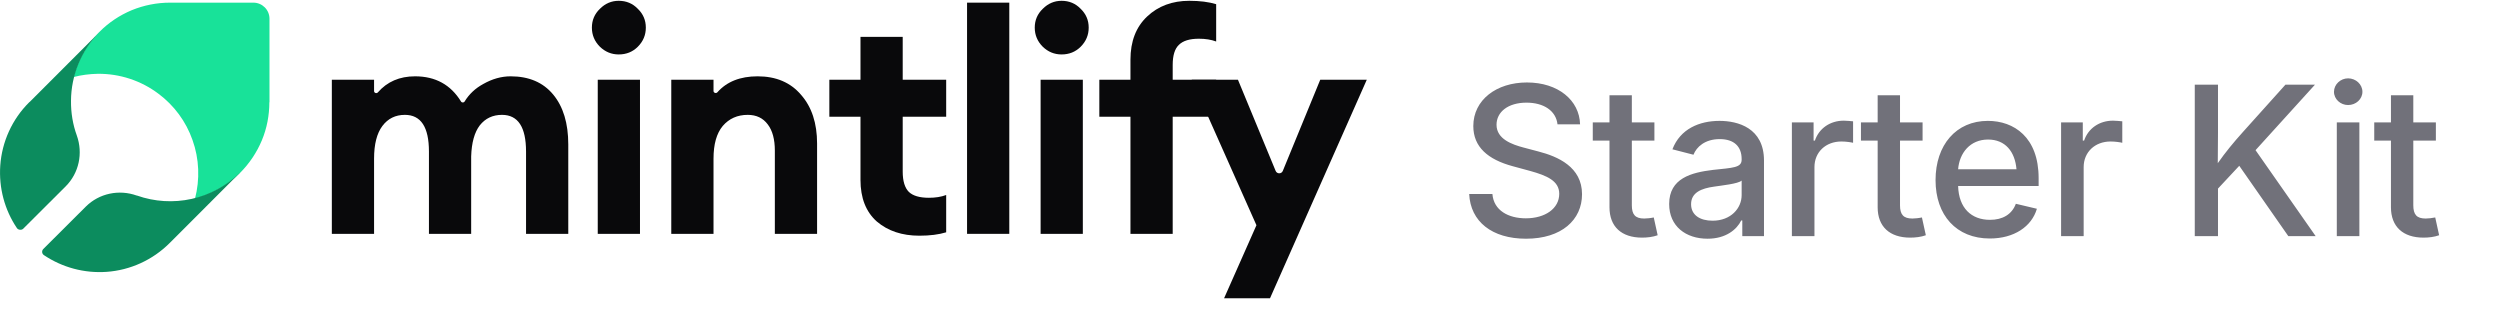
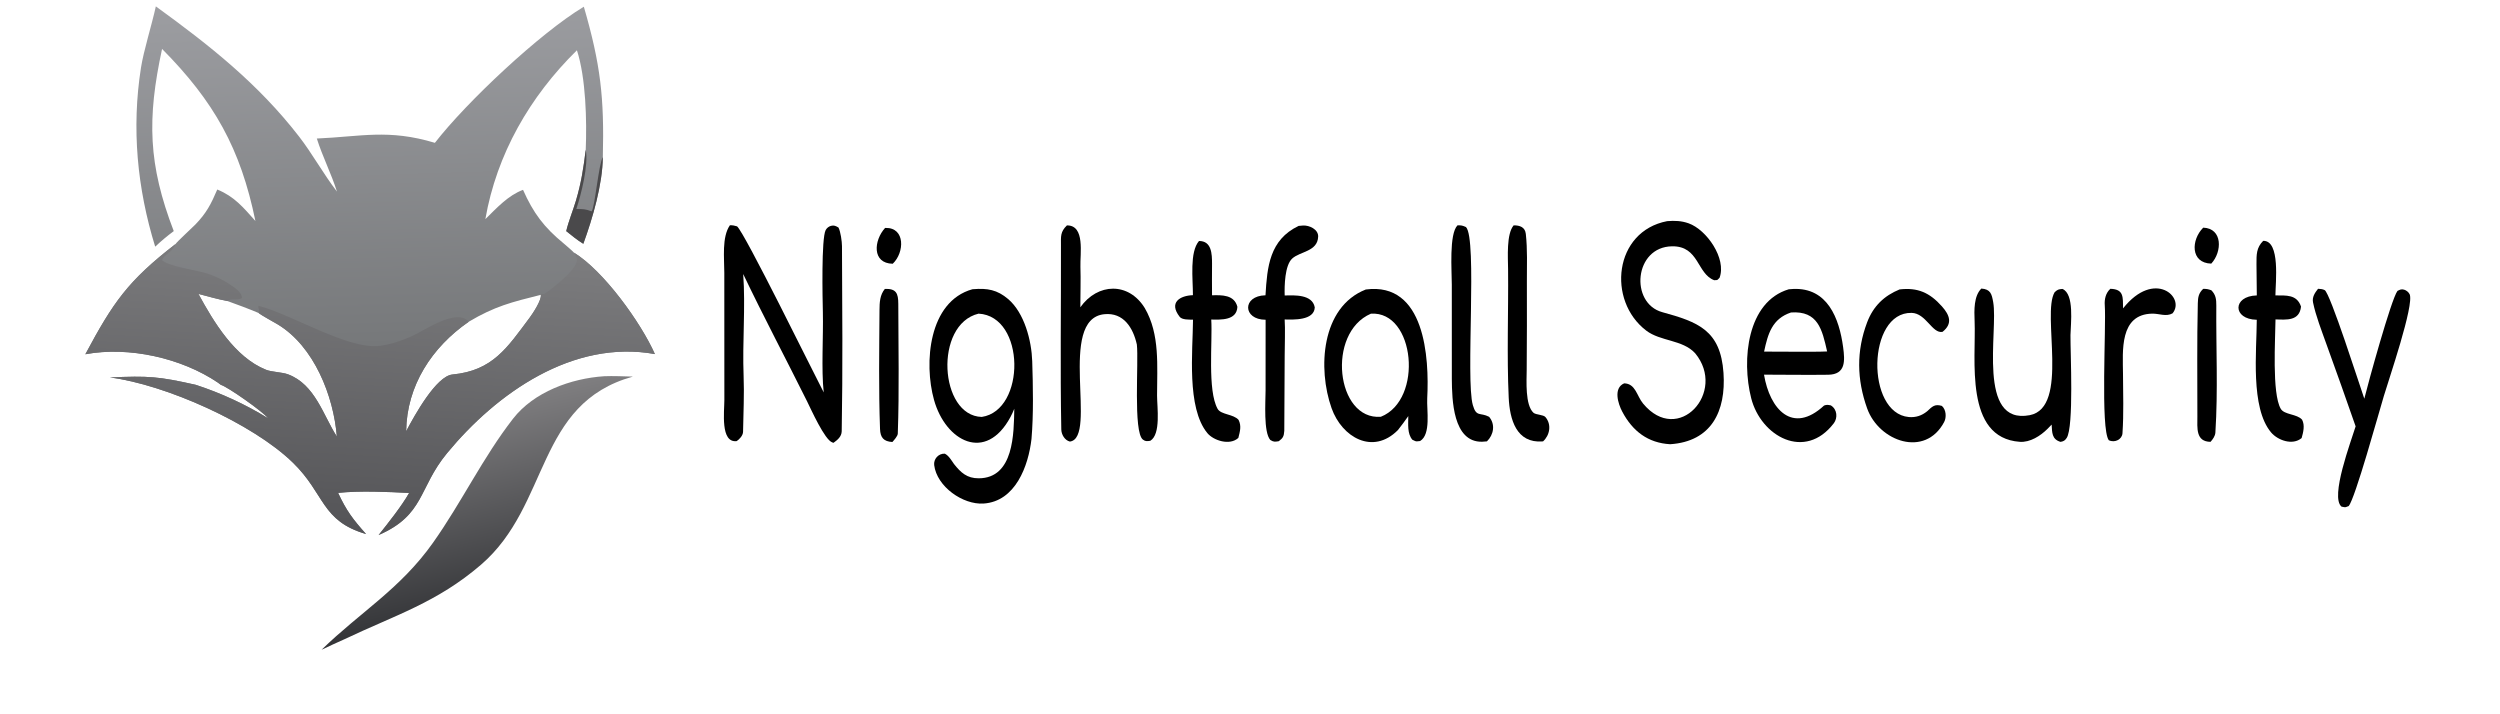
- <svg xmlns="http://www.w3.org/2000/svg" width="180" height="23" viewBox="0 0 180 23" fill="none">
-   <path d="M91.44 21.476H88.133L90.464 16.216L85.802 5.74H89.132L91.847 12.307C91.943 12.536 92.268 12.536 92.362 12.306L95.058 5.74H98.409L91.44 21.476Z" fill="#09090B" />
-   <path d="M81.393 16.837V8.403H79.152V5.74H81.393V4.297C81.393 2.98 81.792 1.944 82.592 1.19C83.391 0.435 84.404 0.058 85.633 0.058C86.387 0.058 87.031 0.139 87.564 0.302V2.988C87.208 2.854 86.794 2.788 86.32 2.788C85.655 2.788 85.174 2.936 84.878 3.232C84.582 3.513 84.434 3.994 84.434 4.674V5.74H87.564V8.403H84.434V16.837H81.393Z" fill="#09090B" />
-   <path d="M76.433 3.92C75.915 3.92 75.463 3.735 75.079 3.365C74.694 2.98 74.502 2.521 74.502 1.989C74.502 1.456 74.694 1.005 75.079 0.635C75.463 0.25 75.915 0.058 76.433 0.058C76.98 0.058 77.438 0.25 77.809 0.635C78.193 1.005 78.386 1.456 78.386 1.989C78.386 2.521 78.193 2.98 77.809 3.365C77.438 3.735 76.98 3.92 76.433 3.92ZM74.924 16.837V5.74H77.964V16.837H74.924Z" fill="#09090B" />
-   <path d="M69.628 16.837V0.191H72.669V16.837H69.628Z" fill="#09090B" />
-   <path d="M66.194 16.97C64.951 16.97 63.93 16.63 63.131 15.949C62.347 15.254 61.955 14.255 61.955 12.953V8.403H59.713V5.74H61.955V2.655H64.995V5.74H68.125V8.403H64.995V12.354C64.995 13.034 65.143 13.523 65.439 13.819C65.735 14.1 66.216 14.24 66.882 14.24C67.355 14.24 67.769 14.174 68.125 14.04V16.726C67.592 16.889 66.948 16.97 66.194 16.97Z" fill="#09090B" />
-   <path d="M48.332 16.837V5.74H51.373V6.551C51.373 6.688 51.559 6.748 51.65 6.646C52.328 5.879 53.293 5.495 54.546 5.495C55.878 5.495 56.921 5.939 57.676 6.827C58.445 7.7 58.83 8.869 58.83 10.334V16.837H55.789V10.844C55.789 10.03 55.619 9.402 55.279 8.958C54.939 8.499 54.458 8.27 53.836 8.27C53.096 8.27 52.497 8.536 52.038 9.069C51.594 9.601 51.373 10.386 51.373 11.421V16.837H48.332Z" fill="#09090B" />
-   <path d="M44.547 3.92C44.029 3.92 43.578 3.735 43.193 3.365C42.809 2.98 42.616 2.521 42.616 1.989C42.616 1.456 42.809 1.005 43.193 0.635C43.578 0.25 44.029 0.058 44.547 0.058C45.095 0.058 45.553 0.25 45.923 0.635C46.308 1.005 46.5 1.456 46.5 1.989C46.5 2.521 46.308 2.98 45.923 3.365C45.553 3.735 45.095 3.92 44.547 3.92ZM43.038 16.837V5.74H46.079V16.837H43.038Z" fill="#09090B" />
-   <path d="M37.875 16.837V10.911C37.875 9.15 37.298 8.27 36.144 8.27C35.478 8.27 34.945 8.521 34.546 9.024C34.161 9.527 33.954 10.275 33.924 11.266V16.837H30.884V10.911C30.884 9.15 30.306 8.27 29.152 8.27C28.472 8.27 27.932 8.536 27.532 9.069C27.133 9.601 26.933 10.386 26.933 11.421V16.837H23.892V5.74H26.933V6.559C26.933 6.695 27.116 6.755 27.206 6.652C27.878 5.881 28.771 5.495 29.885 5.495C31.349 5.495 32.452 6.1 33.193 7.309C33.252 7.404 33.395 7.403 33.454 7.307C33.774 6.78 34.219 6.361 34.79 6.05C35.441 5.68 36.099 5.495 36.765 5.495C38.082 5.495 39.103 5.932 39.828 6.805C40.553 7.678 40.916 8.876 40.916 10.4V16.837H37.875Z" fill="#09090B" />
-   <path d="M19.403 7.362V1.35C19.403 0.705 18.879 0.191 18.244 0.191H12.235C11.291 0.191 10.357 0.378 9.487 0.733C8.618 1.098 7.824 1.621 7.16 2.295L7.114 2.341C6.235 3.23 5.609 4.333 5.291 5.548C5.861 5.399 6.45 5.324 7.039 5.314C8.609 5.296 10.151 5.801 11.403 6.745C12.534 7.586 13.394 8.746 13.861 10.083C14.347 11.438 14.403 12.916 14.039 14.309C15.244 13.991 16.356 13.364 17.244 12.486L17.291 12.439C17.954 11.775 18.487 10.98 18.851 10.111C19.216 9.241 19.393 8.306 19.393 7.362H19.403Z" fill="#18E299" />
-   <path d="M5.112 7.26C5.121 5.416 5.857 3.646 7.151 2.324L2.151 7.326C2.133 7.344 2.114 7.354 2.095 7.372C0.876 8.583 0.14 10.204 0.019 11.918C-0.092 13.52 0.327 15.103 1.22 16.426C1.306 16.552 1.537 16.593 1.667 16.472L4.73 13.417C5.689 12.458 5.987 11.033 5.531 9.757C5.242 8.965 5.103 8.117 5.112 7.26Z" fill="#0C8C5E" />
-   <path d="M17.262 12.44C16.303 13.38 15.102 14.032 13.799 14.321C12.486 14.61 11.127 14.526 9.861 14.079C9.861 14.079 9.851 14.079 9.842 14.079C8.567 13.622 7.142 13.921 6.183 14.871L3.12 17.926C2.99 18.056 3.009 18.27 3.167 18.373C4.489 19.258 6.072 19.686 7.673 19.574C9.386 19.453 10.997 18.717 12.216 17.497L12.263 17.451L17.262 12.449V12.44Z" fill="#0C8C5E" />
-   <text x="105" y="17" font-family="Inter, ui-sans-serif, system-ui, -apple-system, sans-serif" font-size="15" font-weight="500" fill="#71717A" letter-spacing="-0.01em">Starter Kit</text>
+ <svg xmlns="http://www.w3.org/2000/svg" version="1.1" style="display: block;" viewBox="0 0 2048 585" width="1023" height="292" preserveAspectRatio="none">
+   <defs>
+     <linearGradient id="Gradient1" gradientUnits="userSpaceOnUse" x1="187.437" y1="318.272" x2="183.972" y2="326.799">
+       <stop class="stop0" offset="0" stop-opacity="0" stop-color="rgb(255,255,255)" />
+       <stop class="stop1" offset="1" stop-opacity="0.031" stop-color="rgb(247,245,249)" />
+     </linearGradient>
+     <linearGradient id="Gradient2" gradientUnits="userSpaceOnUse" x1="405.192" y1="497.551" x2="368.837" y2="336.136">
+       <stop class="stop0" offset="0" stop-opacity="1" stop-color="rgb(52,53,56)" />
+       <stop class="stop1" offset="1" stop-opacity="1" stop-color="rgb(127,126,128)" />
+     </linearGradient>
+     <linearGradient id="Gradient3" gradientUnits="userSpaceOnUse" x1="294.262" y1="434.074" x2="307.886" y2="203.198">
+       <stop class="stop0" offset="0" stop-opacity="1" stop-color="rgb(84,84,87)" />
+       <stop class="stop1" offset="1" stop-opacity="1" stop-color="rgb(124,124,126)" />
+     </linearGradient>
+     <linearGradient id="Gradient4" gradientUnits="userSpaceOnUse" x1="308.242" y1="283.179" x2="299.557" y2="3.7">
+       <stop class="stop0" offset="0" stop-opacity="1" stop-color="rgb(118,120,122)" />
+       <stop class="stop1" offset="1" stop-opacity="1" stop-color="rgb(156,157,161)" />
+     </linearGradient>
+   </defs>
+   <path transform="translate(0,0)" fill="url(#Gradient4)" d="M 127.667 5.222 C 171.624 37.131 211.401 68.485 245.076 112.046 C 255.809 125.93 264.872 142.535 276.033 157.056 C 271.269 142.015 264.21 128.401 259.542 113.565 C 295.706 112.011 318.117 105.589 356.274 117.095 C 382.042 83.781 442.394 27.078 478.279 5.495 C 492.019 52.858 495.063 80.085 493.842 128.761 C 493.577 151.351 485.543 178.743 477.85 199.87 C 472.547 196.561 468.687 193.366 463.86 189.471 C 465.59 181.866 469.522 172.236 471.819 164.468 C 476.127 149.898 478.001 137.745 479.83 122.76 C 480.812 99.296 479.969 63.777 472.615 41.21 C 434.145 79.03 406.867 126.3 397.605 179.661 C 406.815 170.606 416.281 160.146 428.463 155.637 C 436.9 174.642 445.649 186.346 461.825 199.61 C 462.864 200.461 469.625 206.29 470.19 207.11 C 494.388 221.875 524.972 264.333 536.489 290.273 C 469.378 278.12 406.91 322.147 366.233 371.499 C 342.589 400.185 348.049 422.114 310.143 438.652 C 317.823 429.009 329.27 414.596 335.136 404.158 C 317.838 403.2 294.117 402.209 276.986 404.086 C 283.763 418.63 289.113 425.781 299.899 437.816 C 262.97 427.045 266.411 405.101 239.99 379.333 C 206.87 347.029 135.231 315.171 90.017 309.439 C 121.907 308.003 129.83 308.63 160.359 315.471 C 181.06 322.242 200.899 331.411 219.47 342.791 C 215.477 337.441 186.092 316.831 180.966 315.522 C 180.185 314.877 179.375 314.267 178.54 313.694 C 148.707 293.502 105.645 283.772 69.915 290.419 C 92.737 247.758 104.77 230.247 143.835 200.025 C 144.571 198.559 157.636 186.537 160.018 184.085 C 169.131 174.707 172.987 167.105 177.984 155.363 C 192.155 161.167 199.313 170.091 209.223 181.151 C 197.096 121.838 175.403 83.141 132.764 40.108 C 120.405 97.42 121.367 134.778 142.337 189.458 C 136.338 193.992 132.619 197.084 127.128 202.219 C 112.372 154.396 107.681 105.174 115.502 55.421 C 117.697 41.459 124.345 20.426 127.667 5.222 z M 275.939 357.848 C 273.269 324.576 257.295 284.005 227.629 266.014 C 225.086 264.471 213.215 257.976 211.948 256.632 C 203.261 252.975 195.225 249.993 186.35 246.801 C 179.16 245.529 169.795 242.832 162.54 240.937 C 175.009 263.852 192.39 292.935 217.974 303.154 C 222.589 304.997 231.019 305.059 235.877 306.855 C 258.19 315.108 264.823 340.684 275.939 357.848 z M 383.968 263.775 C 353.87 284.594 333.176 316.087 332.735 353.511 C 339.657 340.377 357.39 308.278 370.675 307.012 C 403.647 303.868 415.484 285.116 433.944 260.371 C 436.38 257.106 443.808 245.973 443.018 241.706 C 419.028 247.718 405.474 251.022 383.968 263.775 z" />
+   <path transform="translate(0,0)" fill="url(#Gradient3)" d="M 69.915 290.419 C 92.737 247.758 104.77 230.247 143.835 200.025 L 143.715 200.309 C 140.414 207.989 134.509 208.173 132.808 213.277 C 137.733 218.371 161.454 221.512 170.206 224.379 C 177.671 226.834 184.711 230.429 191.076 235.039 C 194.455 237.522 197.916 240.159 198.295 244.411 C 193.244 246.701 189.775 244.138 186.35 246.801 C 179.16 245.529 169.795 242.832 162.54 240.937 C 175.009 263.852 192.39 292.935 217.974 303.154 C 222.589 304.997 231.019 305.059 235.877 306.855 C 258.19 315.108 264.823 340.684 275.939 357.848 C 273.269 324.576 257.295 284.005 227.629 266.014 C 225.086 264.471 213.215 257.976 211.948 256.632 C 212.561 254.675 212.27 253.943 211.558 252.113 L 211.861 250.717 C 238.632 257.543 285.04 286.726 310.86 283.555 C 319.818 282.454 329.107 279.316 337.332 275.621 C 347.829 270.906 374.312 252.108 383.968 263.775 C 353.87 284.594 333.176 316.087 332.735 353.511 C 339.657 340.377 357.39 308.278 370.675 307.012 C 403.647 303.868 415.484 285.116 433.944 260.371 C 436.38 257.106 443.808 245.973 443.018 241.706 C 444.438 240.611 443.727 240.836 445.805 241.064 C 452.432 236.613 469.379 223.322 472.113 215.536 C 473.467 211.679 471.927 210.276 470.19 207.11 C 494.388 221.875 524.972 264.333 536.489 290.273 C 469.378 278.12 406.91 322.147 366.233 371.499 C 342.589 400.185 348.049 422.114 310.143 438.652 C 317.823 429.009 329.27 414.596 335.136 404.158 C 317.838 403.2 294.117 402.209 276.986 404.086 C 283.763 418.63 289.113 425.781 299.899 437.816 C 262.97 427.045 266.411 405.101 239.99 379.333 C 206.87 347.029 135.231 315.171 90.017 309.439 C 121.907 308.003 129.83 308.63 160.359 315.471 C 181.06 322.242 200.899 331.411 219.47 342.791 C 215.477 337.441 186.092 316.831 180.966 315.522 C 180.185 314.877 179.375 314.267 178.54 313.694 C 148.707 293.502 105.645 283.772 69.915 290.419 z" />
+   <path transform="translate(0,0)" fill="rgb(74,73,75)" d="M 479.83 122.76 C 482.258 135.258 476.098 159.336 472.132 171.338 C 477.619 171.411 479.573 171.293 484.636 173.287 C 487.276 170.474 490.42 134.168 493.842 128.761 C 493.577 151.351 485.543 178.743 477.85 199.87 C 472.547 196.561 468.687 193.366 463.86 189.471 C 465.59 181.866 469.522 172.236 471.819 164.468 C 476.127 149.898 478.001 137.745 479.83 122.76 z" />
+   <path transform="translate(0,0)" fill="rgb(0,0,0)" d="M 796.54 237.142 C 796.803 237.114 797.067 237.09 797.33 237.069 C 808.829 236.154 816.845 237.486 825.943 245.217 C 839.105 256.503 845.057 279.071 845.598 296.133 C 846.237 316.275 846.728 339.867 844.999 359.856 C 842.471 382.051 831.839 411.057 805.795 412.804 C 788.782 413.945 767.438 398.889 765.284 381.282 C 764.695 376.468 768.646 371.669 773.989 371.918 C 777.178 373.473 779.388 377.367 781.511 380.39 C 787.137 387.513 792.221 392.13 801.705 392.113 C 830.73 392.06 830.501 355.049 830.91 335.083 C 829.974 337.425 828.914 339.716 827.733 341.944 C 807.506 379.472 774.646 361.787 765.166 327.907 C 756.713 297.7 760.645 247.213 796.54 237.142 z M 804.258 341.798 C 840.409 336.396 840.145 259.194 801.642 257.126 C 765.023 265.904 769.48 340.953 804.258 341.798 z" />
+   <path transform="translate(0,0)" fill="url(#Gradient2)" d="M 494.934 308.434 C 502.199 308.118 511.082 308.544 518.487 308.734 C 438.676 330.807 450.83 414.014 394.037 462.958 C 357.946 494.061 323.457 504.35 282.3 523.983 C 275.98 526.797 269.694 529.689 263.445 532.658 C 295.007 501.865 327.933 482.827 354.723 444.926 C 378.323 411.538 395.522 375.147 420.266 343.269 C 437.295 321.331 467.759 310.228 494.934 308.434 z" />
+   <path transform="translate(0,0)" fill="rgb(0,0,0)" d="M 1118.86 237.328 C 1167.37 230.941 1170.93 293.232 1169.18 326.533 C 1168.67 336.133 1172.44 356.178 1163.32 361.562 C 1159.2 361.94 1160.76 362.211 1157.01 360.505 C 1152.73 355.499 1153.65 347.686 1153.67 341.097 C 1151.04 345.027 1148.06 348.81 1145.18 352.567 C 1124.71 373.266 1099.32 358.594 1090.82 334.606 C 1079.39 302.344 1082.17 251.772 1118.86 237.328 z M 1131.21 341.662 C 1166.2 327.745 1159.25 254.742 1123.05 257.158 C 1086.41 272.931 1094.59 344.678 1131.21 341.662 z" />
+   <path transform="translate(0,0)" fill="rgb(0,0,0)" d="M 597.936 184.667 C 600.57 184.651 601.258 184.862 603.814 185.567 C 610.046 190.765 666.535 305.97 674.785 321.69 C 672.727 302.783 674.559 275.497 674.094 255.976 C 673.835 245.07 672.752 195.528 676.398 188.613 C 677.317 186.908 678.896 185.654 680.765 185.146 C 683.237 184.461 684.797 185.289 686.879 186.534 C 688.6 189.88 689.735 197.916 689.752 201.785 C 689.973 252.322 690.449 303.016 689.528 353.524 C 689.447 357.963 686.032 360.701 682.821 363.013 C 682.484 362.918 682.149 362.814 681.817 362.702 C 675.528 360.554 664.458 335.65 661.003 328.704 C 643.742 294.008 625.531 259.607 608.826 224.657 C 610.809 251.242 608.084 281.029 609.158 307.99 C 609.754 322.971 608.985 339.007 608.713 353.995 C 608.659 356.964 605.87 360.039 603.493 361.63 C 589.956 363.265 593.416 337.253 593.398 327.859 L 593.376 279.32 L 593.355 223.765 C 593.365 211.796 591.2 194.375 597.936 184.667 z" />
+   <path transform="translate(0,0)" fill="rgb(0,0,0)" d="M 1365.75 181.296 C 1371.89 180.812 1377.45 180.993 1383.3 183.068 C 1398.13 188.328 1414.51 212.003 1408.67 227.716 C 1406.33 230.025 1407.46 229.528 1404.22 229.711 C 1390.02 224.263 1391.89 201.69 1369.89 201.92 C 1338.59 202.249 1334.98 248.569 1361.76 255.921 C 1391.14 263.987 1409.51 270.768 1411.89 305.754 C 1414.01 337.114 1402.02 361.949 1368.21 364.174 C 1350.01 363.156 1337.47 353.494 1329 337.574 C 1325.41 330.82 1321.54 318.15 1330.52 314.26 C 1339.88 314.479 1340.82 324.524 1345.93 330.744 C 1374.76 365.789 1414.94 321.287 1388.62 289.538 C 1378.34 278.396 1360.28 279.934 1348.6 271.032 C 1316.31 246.425 1322.09 189.658 1365.75 181.296 z" />
+   <path transform="translate(0,0)" fill="rgb(0,0,0)" d="M 1465.37 237.153 C 1466.58 237.026 1467.8 236.94 1469.02 236.895 C 1497.11 235.661 1506.71 260.928 1509.89 284.63 C 1511.38 295.756 1512.16 307.014 1497.62 307.221 C 1480.13 307.469 1462.6 307.161 1445.08 307.144 C 1449.76 335.414 1468.33 356.503 1494.28 332.461 C 1496.58 331.627 1497.36 331.893 1499.8 332.324 C 1505.22 335.606 1505.46 342.777 1502.28 346.957 C 1478.65 378.001 1442.51 357.745 1434.57 326.412 C 1426.59 294.936 1431.22 247.325 1465.37 237.153 z M 1445.15 288.245 L 1473.75 288.358 C 1481.02 288.306 1489.63 288.463 1496.78 288.123 C 1492.69 270.027 1489.26 254.656 1467.2 256.164 C 1451.72 261.311 1448.25 273.674 1445.15 288.245 z" />
+   <path transform="translate(0,0)" fill="rgb(0,0,0)" d="M 874.026 184.785 C 889.089 184.629 884.719 208.025 885.083 218.73 C 885.45 229.521 885.009 241.03 885.012 251.909 C 899.182 231.907 924.532 231.022 937.792 252.542 C 950.379 274.094 947.843 300.293 947.867 324.269 C 947.877 333.884 951.151 356.041 942.306 361.364 C 939.766 361.693 938.451 362.044 936.263 360.381 C 928.181 354.242 932.928 296.477 931.309 282.417 C 928.282 268.848 920.491 255.961 904.632 257.588 C 865.798 261.571 899.592 358.941 876.463 362 C 872.221 360.981 869.488 356.203 869.411 352.09 C 868.468 301.818 869.263 251.437 869.135 201.141 C 869.117 193.799 868.541 190.098 874.026 184.785 z" />
+   <path transform="translate(0,0)" fill="rgb(0,0,0)" d="M 1623.12 236.56 C 1630.71 237.088 1631.65 241.054 1632.84 247.761 C 1637 271.075 1619.26 348.69 1662.75 340.363 C 1695.56 334.079 1672.37 257.453 1683.16 239.558 C 1685.64 237.313 1686.24 237.146 1689.57 236.871 C 1699.46 241.046 1696.34 265.05 1696.13 274.793 C 1696.01 289.15 1699.01 349.968 1693.02 359.042 C 1691.52 361.297 1690.5 361.74 1688.01 362.26 C 1680.74 360.087 1681.14 354.554 1680.7 348.092 C 1679.6 349.258 1678.49 350.409 1677.36 351.544 C 1671.56 357.343 1663.06 362.805 1654.64 362.208 C 1608.86 358.959 1618.89 294.376 1617.6 263.373 C 1617.21 254.108 1616.95 242.666 1623.12 236.56 z" />
+   <path transform="translate(0,0)" fill="rgb(0,0,0)" d="M 1936.84 326.868 C 1939.76 314.872 1958.9 245.182 1964.01 238.494 C 1965.99 237.489 1967.12 236.821 1969.42 237.463 C 1971.25 237.976 1973.08 239.463 1973.94 241.154 C 1978.11 249.362 1956.47 312.257 1952.81 324.774 C 1948.72 338.345 1929.24 409.044 1924.02 414.88 C 1920.53 416.148 1921.95 416.003 1918.21 415.35 C 1908.56 407.697 1926.07 361.551 1929.73 349.534 C 1921.86 326.874 1913.83 304.267 1905.65 281.715 C 1901.9 271.138 1897.07 258.881 1894.84 247.946 C 1893.95 243.568 1896.36 240.011 1898.94 236.753 C 1900.9 236.842 1902.54 236.944 1904.33 237.802 C 1908.83 239.951 1933.04 316.027 1936.84 326.868 z" />
+   <path transform="translate(0,0)" fill="rgb(0,0,0)" d="M 1063.82 185.201 C 1065.03 185.063 1066.24 184.957 1067.45 184.885 C 1072.58 184.575 1080.06 188.034 1079.84 193.973 C 1079.39 206.339 1064.95 206.033 1058.52 212.008 C 1052.5 217.6 1052.16 234.188 1052.41 242.248 C 1060.35 242.019 1075.1 241.175 1077.06 252.015 C 1076.57 262.884 1059.43 262.06 1052.39 261.902 C 1052.93 268.907 1052.44 284.122 1052.41 291.641 L 1052.09 353.25 C 1051.77 357.792 1050.94 359.274 1047.44 361.746 C 1044.15 362.193 1043.41 362.388 1040.65 360.696 C 1034.97 354.509 1036.73 329.297 1036.76 320.142 L 1036.79 262.134 C 1017.96 262.093 1017.46 242.498 1036.69 242.075 C 1038.08 218.697 1039.96 196.635 1063.82 185.201 z" />
+   <path transform="translate(0,0)" fill="rgb(0,0,0)" d="M 1556.14 237.267 C 1570.94 235.558 1580.78 239.859 1590.85 251.197 C 1597.12 258.259 1599.89 265.25 1591.31 272.058 C 1582.86 273.717 1577.82 256.723 1565.94 256.494 C 1529.51 255.792 1528.41 338.673 1563.67 341.879 C 1569.36 342.396 1574.3 340.755 1578.66 337.21 C 1582.96 333.194 1584.96 330.99 1590.8 332.767 C 1594.38 335.952 1594.63 342.247 1592.64 345.997 C 1576.99 375.501 1539.27 361.906 1529.57 334.838 C 1521.05 311.033 1520.7 287.714 1529.52 264.34 C 1534.63 250.803 1543.61 242.411 1556.14 237.267 z" />
+   <path transform="translate(0,0)" fill="rgb(0,0,0)" d="M 982.223 197.561 C 992.626 197.523 992.895 208.194 992.903 216.281 C 992.912 224.934 992.741 233.399 992.896 242.074 C 1000.98 241.868 1011.13 241.574 1013.67 251.538 C 1013.14 262.83 1000.11 262.109 992.263 261.963 C 993.395 280.362 989.01 319.971 997.457 335.161 C 1000.18 340.053 1010.43 339.372 1014.64 344.228 C 1017.16 349.334 1015.77 353.697 1014.45 358.997 C 1007.46 365.509 994.065 361.165 989.03 355.023 C 971.963 334.204 977.128 287.991 977.321 262.058 C 974.056 262.033 968.354 262.232 966.42 259.759 C 957.09 247.828 966.874 242.304 977.243 241.987 C 977.285 228.854 974.379 206.704 982.223 197.561 z" />
+   <path transform="translate(0,0)" fill="rgb(0,0,0)" d="M 1854.01 197.442 C 1868.25 197.105 1864.06 231.858 1864.02 242.184 C 1872.62 242.274 1881.59 241.176 1885 251.34 C 1883.73 263.34 1873.04 262.105 1864.1 261.853 C 1863.98 277.404 1861.05 322.523 1868.39 335.127 C 1871.33 340.166 1881.65 339.242 1885.86 344.054 C 1888.3 348.712 1886.86 354.305 1885.49 359.128 C 1878.01 365.43 1865.86 360.904 1860.47 354.489 C 1843.4 334.213 1848.68 287.603 1848.75 262.151 C 1828.8 261.833 1828.69 242.684 1848.78 242.187 L 1848.51 216.624 C 1848.5 208.653 1848.38 203.1 1854.01 197.442 z" />
+   <path transform="translate(0,0)" fill="rgb(0,0,0)" d="M 1193.99 184.721 C 1197.29 184.685 1197.9 184.832 1200.93 186.139 C 1210.32 195.723 1200.55 311.242 1206.54 332.088 C 1209.45 342.203 1212.46 337.834 1219.84 341.679 C 1225.17 347.868 1223.65 356.427 1218.1 361.831 C 1216.79 361.996 1215.47 362.097 1214.15 362.134 C 1190.1 362.642 1189.49 327.402 1189.34 310.765 L 1189.32 233.346 C 1189.33 222.097 1186.96 191.88 1193.99 184.721 z" />
+   <path transform="translate(0,0)" fill="rgb(0,0,0)" d="M 1240 184.745 C 1244.94 184.716 1249.32 186.102 1249.95 191.745 C 1251.35 204.412 1250.83 217.634 1250.82 230.414 C 1250.91 254.73 1250.85 279.047 1250.67 303.362 C 1250.62 312.016 1249.24 332.187 1256.33 338.474 C 1258.44 340.118 1264.33 339.927 1266.01 341.904 C 1271.3 348.128 1269.53 356.916 1264.06 361.848 L 1263.68 361.879 C 1242.17 363.554 1236.77 343.814 1235.94 326.063 C 1234.32 291.08 1235.77 255.672 1235.42 220.625 C 1235.33 211.034 1233.96 191.761 1240 184.745 z" />
+   <path transform="translate(0,0)" fill="rgb(0,0,0)" d="M 1739.22 252.801 C 1764.88 220.478 1790.57 243.767 1779.77 256.867 C 1774.53 259.851 1768.75 257.012 1763.13 257.12 C 1736.08 257.638 1739.01 287.715 1739.16 306.5 C 1739.24 322.59 1739.82 339.298 1738.73 355.253 C 1738.4 360.013 1732.7 363.343 1727.55 360.909 C 1720.54 352.037 1725.5 267.332 1724.23 250.269 C 1723.86 245.362 1724.94 240.274 1728.78 236.766 C 1740.15 237.053 1738.99 243.838 1739.22 252.801 z" />
+   <path transform="translate(0,0)" fill="rgb(0,0,0)" d="M 724.89 236.839 C 734.175 236.51 735.874 240.484 735.883 249.05 C 735.919 284.474 736.743 320.109 735.47 355.485 C 735.396 357.535 732.408 360.821 731.028 362.355 C 723.827 361.934 721.174 358.676 720.92 351.704 C 719.741 319.309 720.287 286.685 720.484 254.259 C 720.522 247.94 720.786 241.82 724.89 236.839 z" />
+   <path transform="translate(0,0)" fill="rgb(0,0,0)" d="M 1804.86 236.804 C 1807.94 236.81 1808.54 236.984 1811.5 237.936 C 1815.15 241.58 1815.64 245.296 1815.6 250.498 C 1815.32 285.097 1817.06 320.153 1814.84 354.638 C 1814.66 357.494 1812.7 360.175 1810.87 362.222 C 1798.64 362.061 1800.08 350.94 1800.09 341.519 C 1800.11 310.567 1799.71 279.523 1800.45 248.586 C 1800.57 243.592 1801.15 240.309 1804.86 236.804 z" />
+   <path transform="translate(0,0)" fill="rgb(0,0,0)" d="M 725.067 186.861 L 725.466 186.85 C 741.666 186.5 741.088 206.964 731.327 216.226 C 714.135 215.898 715.784 197.067 725.067 186.861 z" />
+   <path transform="translate(0,0)" fill="rgb(0,0,0)" d="M 1804.88 186.635 C 1820.87 187.169 1820.51 206.404 1811.47 216.121 C 1794.16 215.639 1794.96 196.461 1804.88 186.635 z" />
+   <path transform="translate(0,0)" fill="url(#Gradient1)" d="M 160.359 315.471 L 161.554 314.429 C 158.921 313.477 158.036 313.223 155.277 312.808 C 157.862 311.255 170.536 314.575 174.082 313.792 C 175.628 313.45 178.678 315.323 180.966 315.522 C 186.092 316.831 215.477 337.441 219.47 342.791 C 200.899 331.411 181.06 322.242 160.359 315.471 z" />
</svg>
